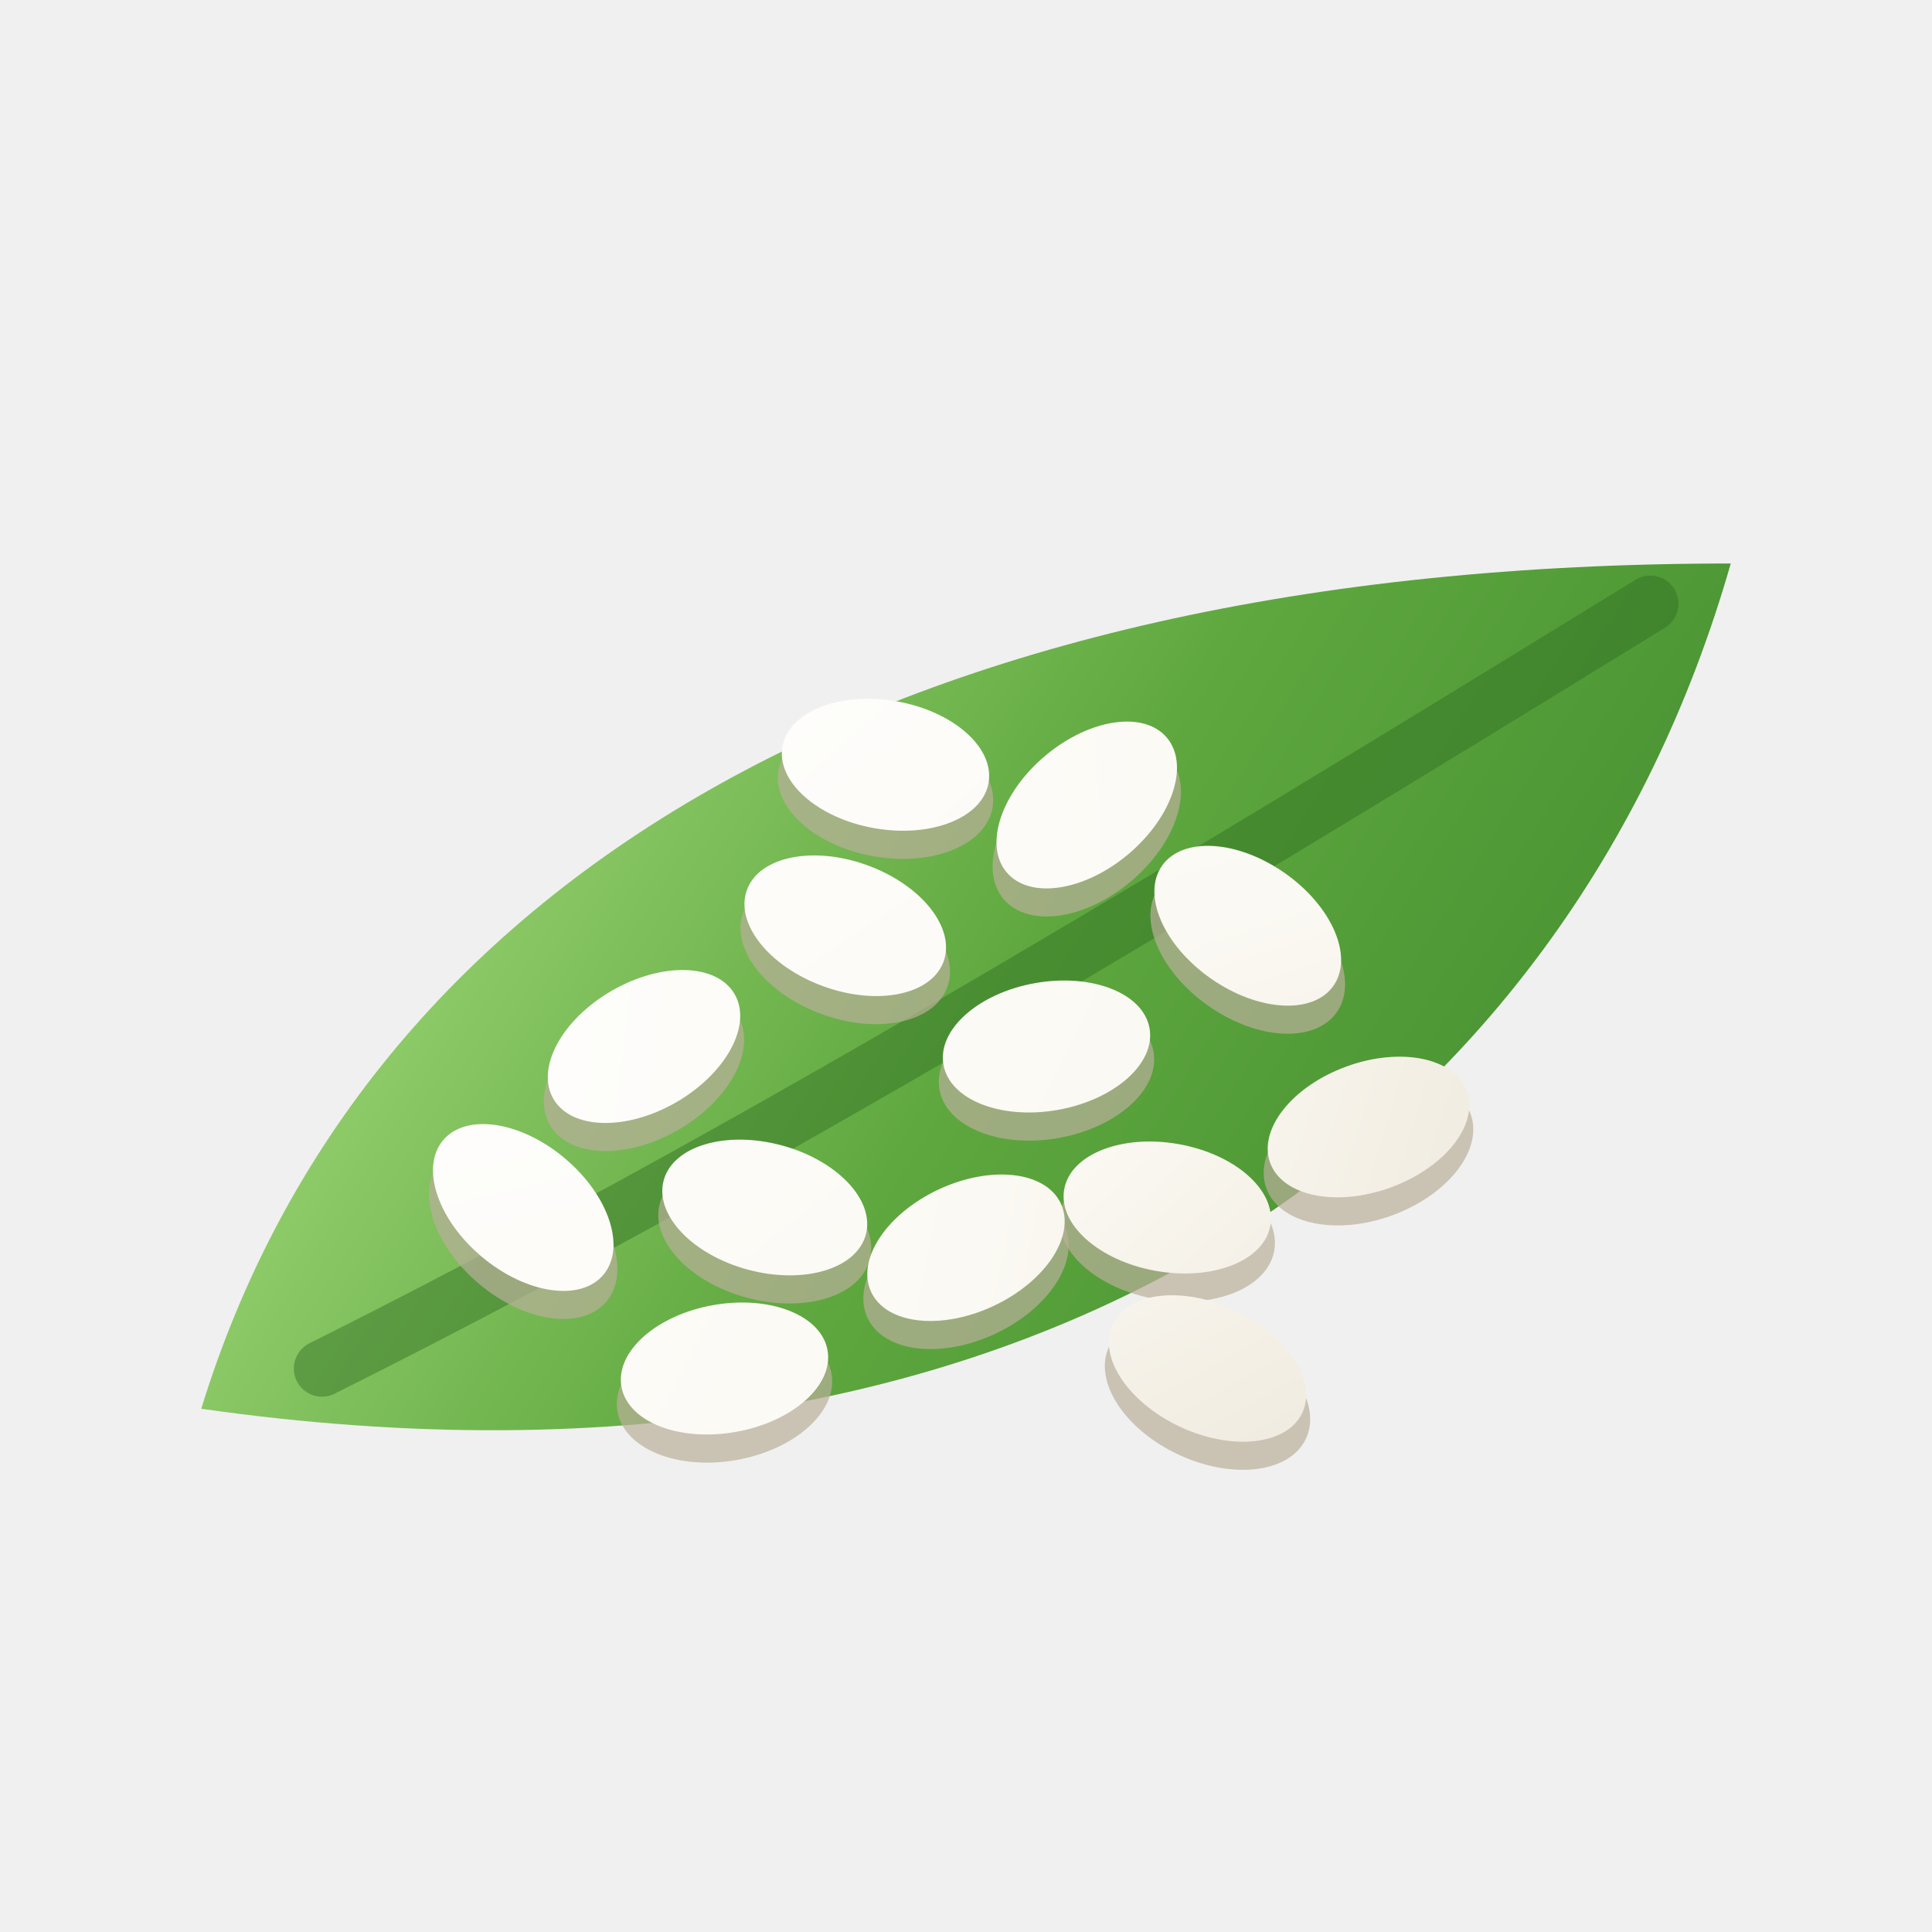
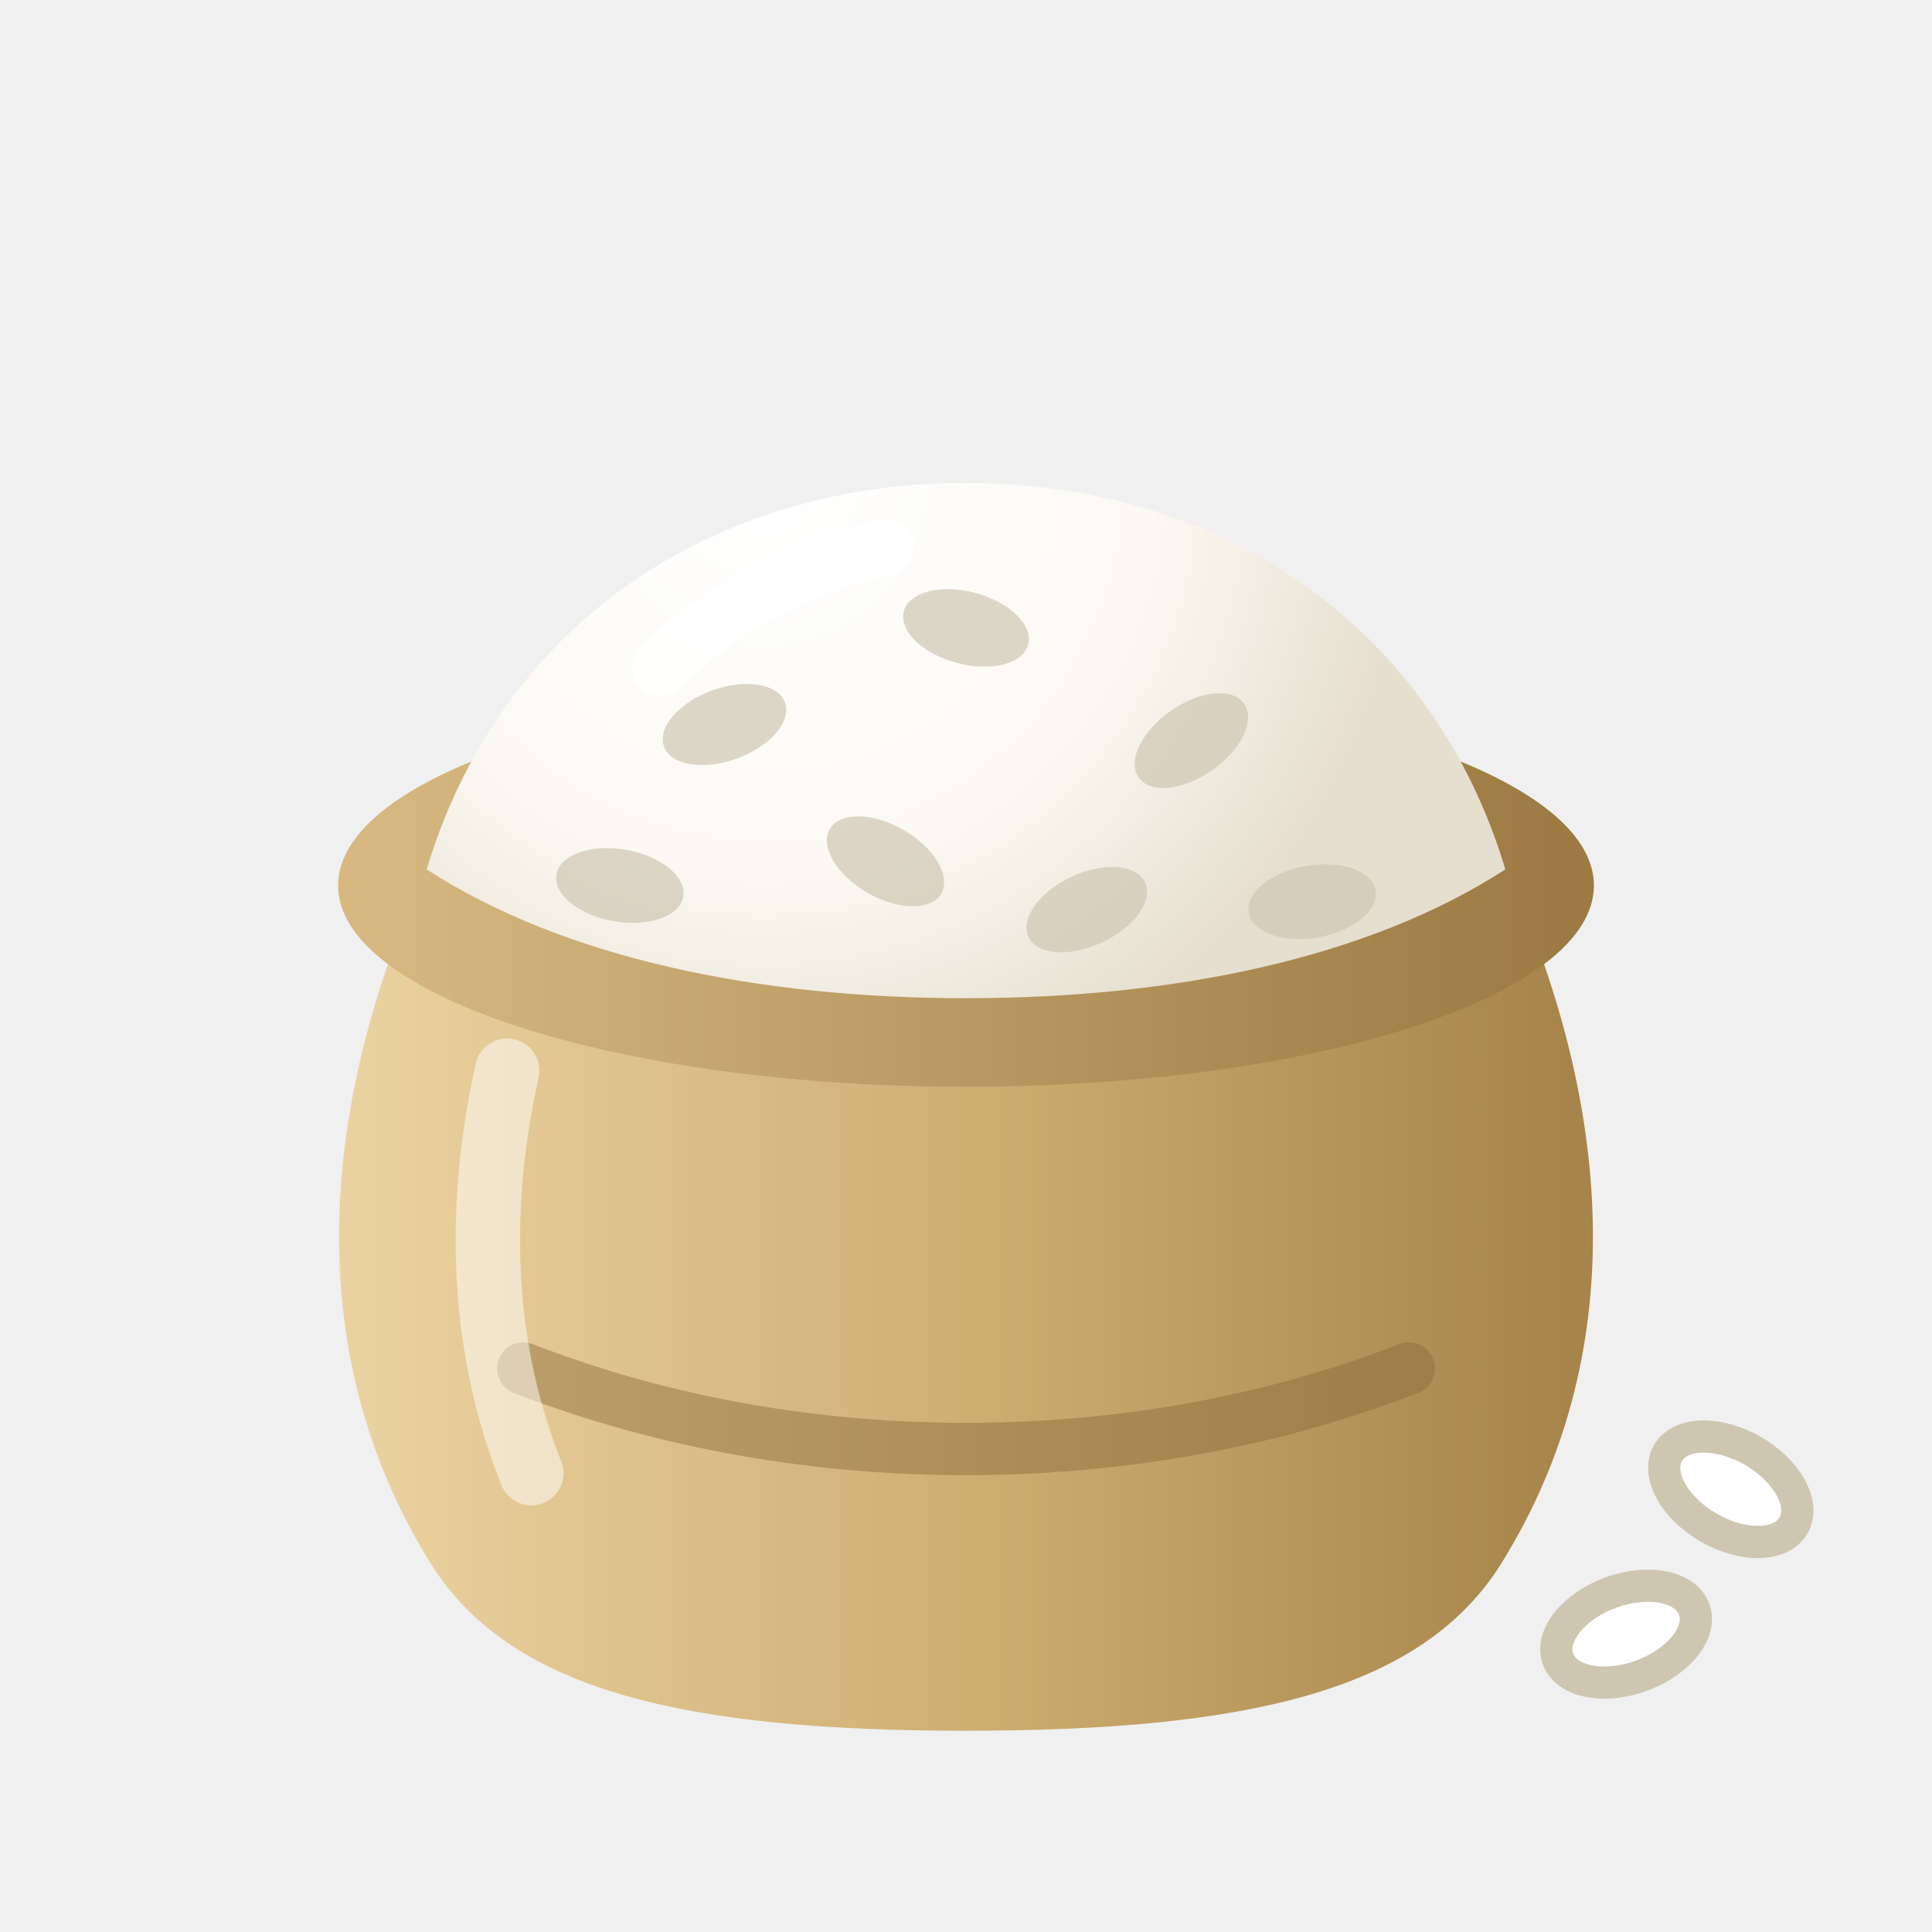
- <svg xmlns="http://www.w3.org/2000/svg" width="48" height="48" viewBox="0 0 48 48" role="img" aria-label="Glutinous rice on a bamboo leaf">
+ <svg xmlns="http://www.w3.org/2000/svg" width="48" height="48" viewBox="0 0 48 48" role="img" aria-label="Open sack of glutinous rice">
  <defs>
-     <linearGradient id="l" x1="8" y1="16" x2="40" y2="36" gradientUnits="userSpaceOnUse">
-       <stop offset="0" stop-color="#a6dc7e" />
-       <stop offset="0.5" stop-color="#5fa83f" />
-       <stop offset="1" stop-color="#3f8a2e" />
+     <linearGradient id="k" x1="9" y1="0" x2="39" y2="0" gradientUnits="userSpaceOnUse">
+       <stop offset="0" stop-color="#ead2a0" />
+       <stop offset=".5" stop-color="#cfae72" />
+       <stop offset="1" stop-color="#a6844a" />
    </linearGradient>
-     <linearGradient id="r" x1="12" y1="18" x2="36" y2="36" gradientUnits="userSpaceOnUse">
+     <linearGradient id="rm" x1="9" y1="0" x2="39" y2="0" gradientUnits="userSpaceOnUse">
+       <stop offset="0" stop-color="#d6b880" />
+       <stop offset="1" stop-color="#9c7a42" />
+     </linearGradient>
+     <radialGradient id="r" cx="19" cy="12" r="16" gradientUnits="userSpaceOnUse">
      <stop offset="0" stop-color="#ffffff" />
-       <stop offset="0.6" stop-color="#fbf9f3" />
-       <stop offset="1" stop-color="#ece6d8" />
-     </linearGradient>
+       <stop offset=".6" stop-color="#fbf9f3" />
+       <stop offset="1" stop-color="#e6dfcf" />
+     </radialGradient>
  </defs>
-   <path d="M5 35C9 22 22 14 43 14 39 28 26 38 5 35Z" fill="url(#l)" />
-   <path d="M8 34c10-5 20-11 33-19" stroke="#2f6e22" stroke-opacity=".45" stroke-width="1.4" fill="none" stroke-linecap="round" />
-   <ellipse cx="16" cy="26.6" rx="2.7" ry="1.7" transform="rotate(-30 16 26.6)" fill="#b9b09a" fill-opacity=".7" />
-   <ellipse cx="21" cy="23.6" rx="2.7" ry="1.7" transform="rotate(20 21 23.6)" fill="#b9b09a" fill-opacity=".7" />
-   <ellipse cx="26" cy="26.6" rx="2.7" ry="1.7" transform="rotate(-10 26 26.6)" fill="#b9b09a" fill-opacity=".7" />
-   <ellipse cx="31" cy="23.6" rx="2.7" ry="1.7" transform="rotate(35 31 23.6)" fill="#b9b09a" fill-opacity=".7" />
-   <ellipse cx="19" cy="30.6" rx="2.7" ry="1.7" transform="rotate(15 19 30.6)" fill="#b9b09a" fill-opacity=".7" />
-   <ellipse cx="24" cy="31.6" rx="2.7" ry="1.7" transform="rotate(-25 24 31.6)" fill="#b9b09a" fill-opacity=".7" />
-   <ellipse cx="29" cy="30.6" rx="2.7" ry="1.7" transform="rotate(10 29 30.6)" fill="#b9b09a" fill-opacity=".7" />
-   <ellipse cx="34" cy="28.6" rx="2.7" ry="1.7" transform="rotate(-20 34 28.6)" fill="#b9b09a" fill-opacity=".7" />
-   <ellipse cx="13" cy="30.6" rx="2.7" ry="1.7" transform="rotate(40 13 30.6)" fill="#b9b09a" fill-opacity=".7" />
-   <ellipse cx="27" cy="20.6" rx="2.7" ry="1.7" transform="rotate(-40 27 20.6)" fill="#b9b09a" fill-opacity=".7" />
-   <ellipse cx="22" cy="19.6" rx="2.7" ry="1.7" transform="rotate(10 22 19.6)" fill="#b9b09a" fill-opacity=".7" />
-   <ellipse cx="18" cy="34.6" rx="2.7" ry="1.7" transform="rotate(-10 18 34.6)" fill="#b9b09a" fill-opacity=".7" />
-   <ellipse cx="30" cy="34.6" rx="2.7" ry="1.7" transform="rotate(25 30 34.6)" fill="#b9b09a" fill-opacity=".7" />
-   <ellipse cx="16" cy="26" rx="2.6" ry="1.6" transform="rotate(-30 16 26)" fill="url(#r)" />
-   <ellipse cx="21" cy="23" rx="2.6" ry="1.6" transform="rotate(20 21 23)" fill="url(#r)" />
-   <ellipse cx="26" cy="26" rx="2.6" ry="1.6" transform="rotate(-10 26 26)" fill="url(#r)" />
-   <ellipse cx="31" cy="23" rx="2.6" ry="1.6" transform="rotate(35 31 23)" fill="url(#r)" />
-   <ellipse cx="19" cy="30" rx="2.6" ry="1.6" transform="rotate(15 19 30)" fill="url(#r)" />
-   <ellipse cx="24" cy="31" rx="2.6" ry="1.6" transform="rotate(-25 24 31)" fill="url(#r)" />
-   <ellipse cx="29" cy="30" rx="2.6" ry="1.6" transform="rotate(10 29 30)" fill="url(#r)" />
-   <ellipse cx="34" cy="28" rx="2.6" ry="1.6" transform="rotate(-20 34 28)" fill="url(#r)" />
-   <ellipse cx="13" cy="30" rx="2.6" ry="1.6" transform="rotate(40 13 30)" fill="url(#r)" />
-   <ellipse cx="27" cy="20" rx="2.6" ry="1.6" transform="rotate(-40 27 20)" fill="url(#r)" />
-   <ellipse cx="22" cy="19" rx="2.6" ry="1.6" transform="rotate(10 22 19)" fill="url(#r)" />
-   <ellipse cx="18" cy="34" rx="2.6" ry="1.6" transform="rotate(-10 18 34)" fill="url(#r)" />
-   <ellipse cx="30" cy="34" rx="2.6" ry="1.6" transform="rotate(25 30 34)" fill="url(#r)" />
+   <path d="M10.4 22c-2.6 6-2.8 12 .4 17 2 3 6.2 4 13.2 4s11.2-1 13.2-4c3.2-5 3-11 .4-17Z" fill="url(#k)" />
+   <path d="M13 34c3.6 1.4 7.4 2 11 2s7.4-.6 11-2" stroke="#8a6a36" stroke-opacity=".45" stroke-width="1.3" fill="none" stroke-linecap="round" />
+   <ellipse cx="24" cy="22" rx="15.6" ry="5" fill="url(#rm)" />
+   <path d="M10.6 21.6c1.8-6 7-9.6 13.4-9.6s11.6 3.6 13.4 9.6c-3.4 2.2-8.2 3.2-13.4 3.2s-10-1-13.4-3.2Z" fill="url(#r)" />
+   <g fill="#cfc6b2" fill-opacity=".7">
+     <ellipse cx="18" cy="18" rx="1.6" ry=".9" transform="rotate(-20 18 18)" />
+     <ellipse cx="24" cy="15.6" rx="1.6" ry=".9" transform="rotate(15 24 15.6)" />
+     <ellipse cx="29.6" cy="18.4" rx="1.6" ry=".9" transform="rotate(-35 29.6 18.4)" />
+     <ellipse cx="22" cy="21.4" rx="1.6" ry=".9" transform="rotate(30 22 21.4)" />
+     <ellipse cx="15.4" cy="22" rx="1.6" ry=".9" transform="rotate(10 15.4 22)" />
+     <ellipse cx="32.6" cy="22.4" rx="1.6" ry=".9" transform="rotate(-10 32.6 22.4)" />
+     <ellipse cx="27" cy="22.6" rx="1.6" ry=".9" transform="rotate(-25 27 22.6)" />
+   </g>
+   <g fill="#ffffff" stroke="#cfc6b2" stroke-width=".8">
+     <ellipse cx="40.4" cy="40.6" rx="1.8" ry="1.1" transform="rotate(-20 40.4 40.6)" />
+     <ellipse cx="43" cy="37" rx="1.8" ry="1.1" transform="rotate(30 43 37)" />
+   </g>
+   <path d="M12.6 26.6c-.8 3.6-.6 7 .6 10" stroke="#fff" stroke-opacity=".5" stroke-width="1.6" fill="none" stroke-linecap="round" />
+   <path d="M16.4 16.6c1.6-1.6 3.6-2.6 5.6-3" stroke="#fff" stroke-opacity=".9" stroke-width="1.4" fill="none" stroke-linecap="round" />
</svg>
